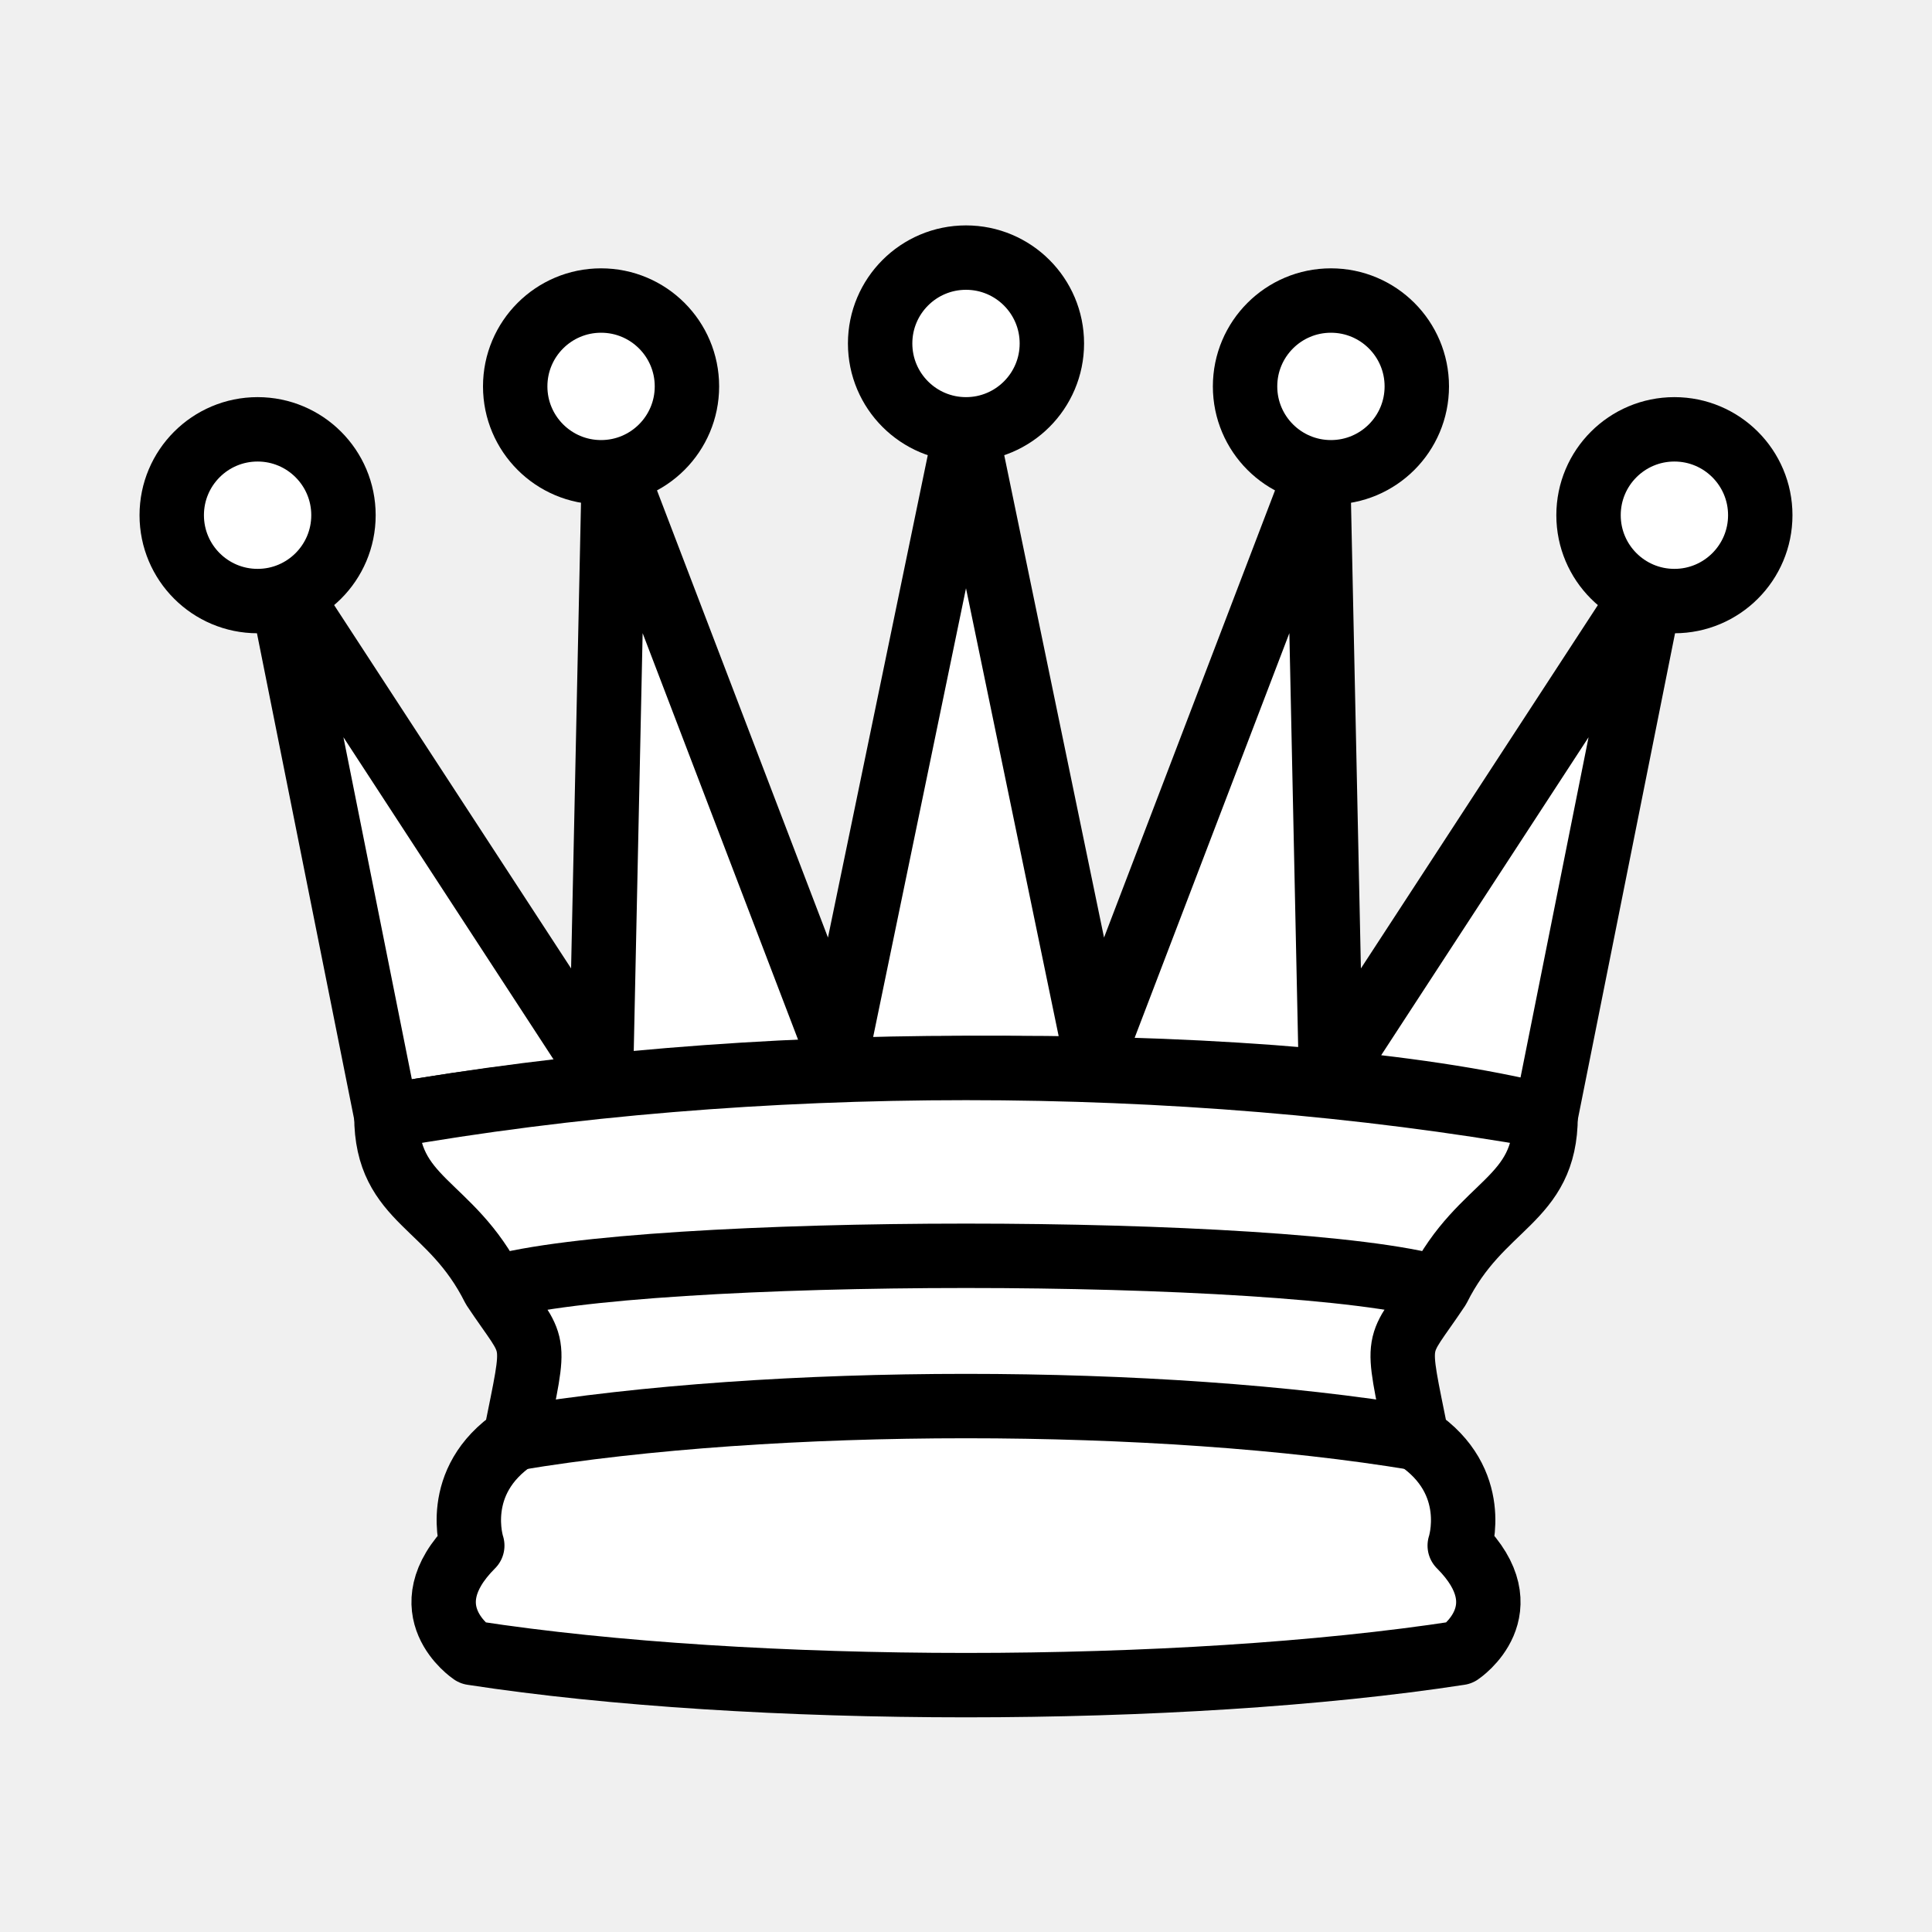
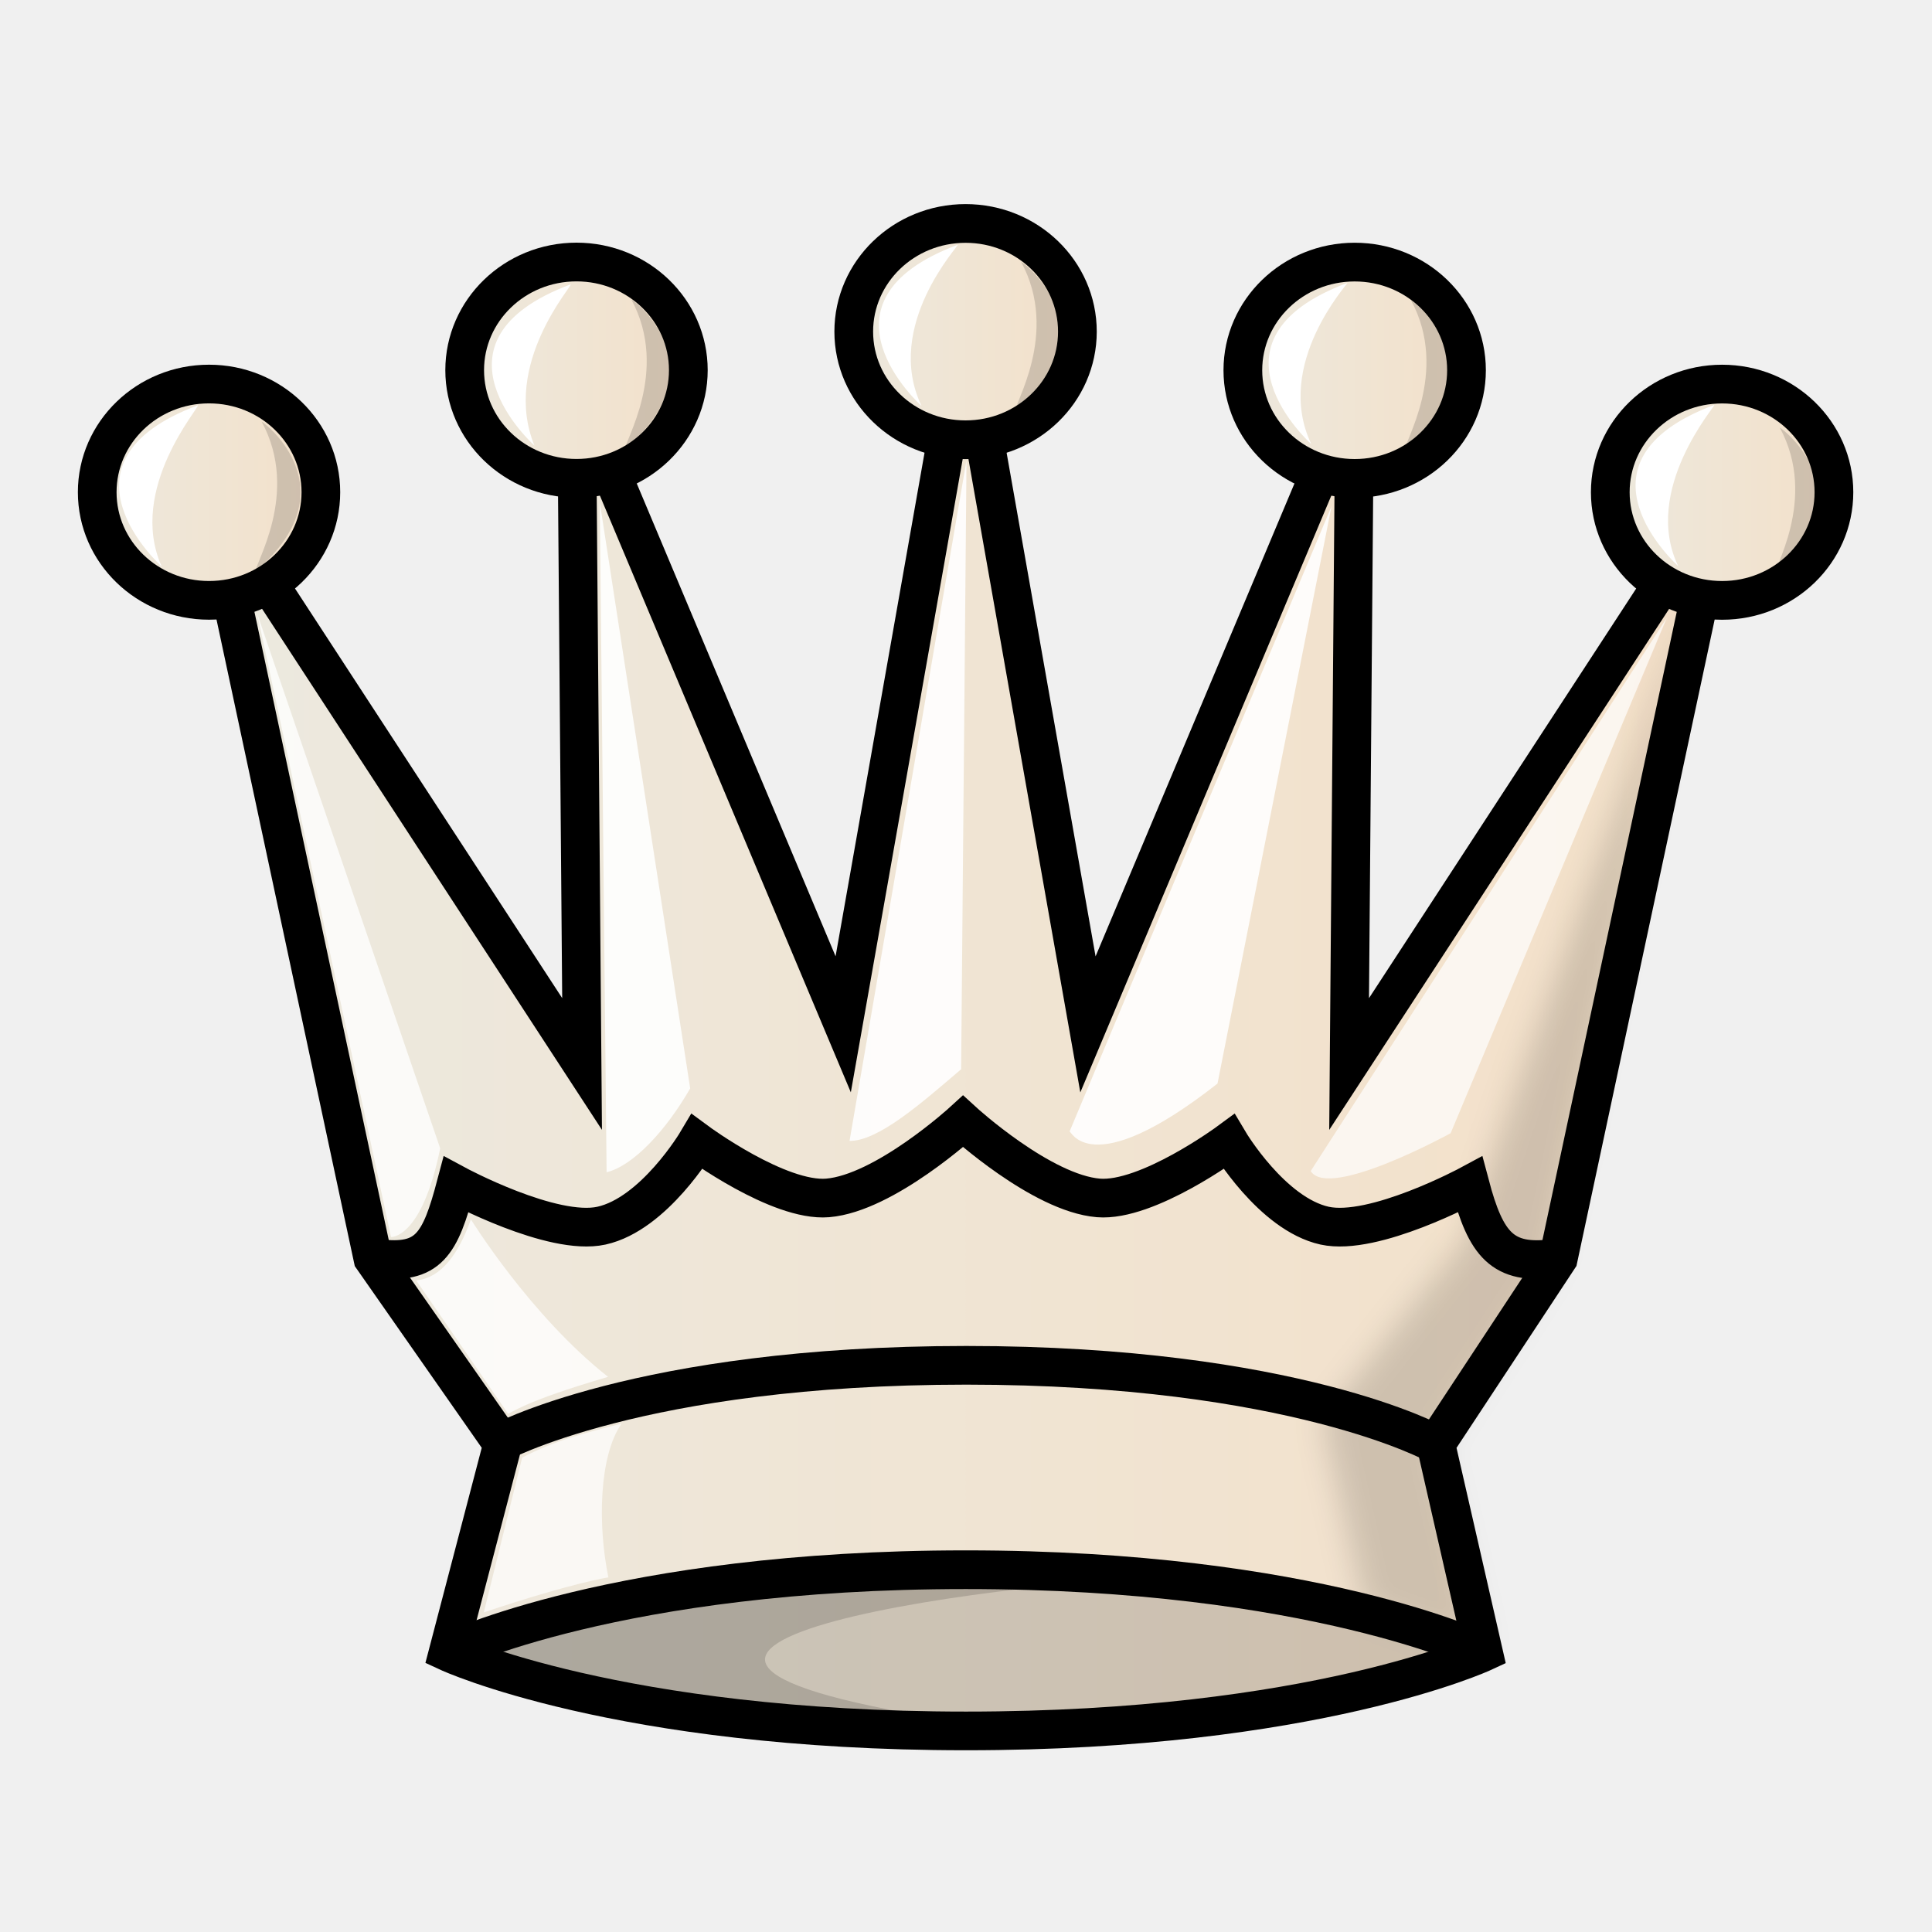
- <svg xmlns="http://www.w3.org/2000/svg" version="1.1" width="45" height="45">
-   <g style="fill:#ffffff;stroke:#000000;stroke-width:1.5;stroke-linejoin:round">
-     <path d="M 9,26 C 17.5,24.5 30,24.5 36,26 L 38.5,13.5 L 31,25 L 30.7,10.9 L 25.5,24.5 L 22.5,10 L 19.5,24.5 L 14.3,10.9 L 14,25 L 6.5,13.5 L 9,26 z" />
-     <path d="M 9,26 C 9,28 10.5,28 11.5,30 C 12.5,31.5 12.5,31 12,33.5 C 10.5,34.5 11,36 11,36 C 9.5,37.5 11,38.5 11,38.5 C 17.5,39.5 27.5,39.5 34,38.5 C 34,38.5 35.5,37.5 34,36 C 34,36 34.5,34.5 33,33.5 C 32.5,31 32.5,31.5 33.5,30 C 34.5,28 36,28 36,26 C 27.5,24.5 17.5,24.5 9,26 z" />
-     <path d="M 11.5,30 C 15,29 30,29 33.5,30" style="fill:none" />
-     <path d="M 12,33.5 C 18,32.5 27,32.5 33,33.5" style="fill:none" />
-     <circle cx="6" cy="12" r="2" />
-     <circle cx="14" cy="9" r="2" />
-     <circle cx="22.5" cy="8" r="2" />
-     <circle cx="31" cy="9" r="2" />
-     <circle cx="39" cy="12" r="2" />
-   </g>
+ <svg xmlns="http://www.w3.org/2000/svg" xmlns:xlink="http://www.w3.org/1999/xlink" fill-rule="evenodd" clip-rule="evenodd" image-rendering="optimizeQuality" shape-rendering="geometricPrecision" text-rendering="geometricPrecision" viewBox="0 1.5 50 50">
+   <defs>
+     <linearGradient id="a" x1="9.241" x2="40.761" y1="27.266" y2="27.266" gradientTransform="matrix(.98495 0 0 .98605 .376 .641)" gradientUnits="userSpaceOnUse">
+       <stop offset="0" stop-color="#ece9df" />
+       <stop offset="1" stop-color="#f4e0c8" />
+     </linearGradient>
+     <linearGradient xlink:href="#a" id="b" x1="-25.017" x2="14.084" y1="-249.82" y2="-249.82" gradientTransform="matrix(.99988 0 0 .97754 30.455 272.6)" gradientUnits="userSpaceOnUse" />
+     <linearGradient xlink:href="#a" id="c" x1="-27.911" x2="-21.13" y1="-264.3" y2="-264.3" gradientTransform="matrix(.99988 0 0 .97754 29.927 272.6)" gradientUnits="userSpaceOnUse" />
+     <linearGradient xlink:href="#a" id="e" x1="-18.928" x2="-12.147" y1="-267.53" y2="-267.53" gradientTransform="matrix(.99988 0 0 .97754 30.455 272.6)" gradientUnits="userSpaceOnUse" />
+     <linearGradient xlink:href="#a" id="f" x1="-8.857" x2="-2.076" y1="-268.55" y2="-268.55" gradientTransform="matrix(.99988 0 0 .97754 30.455 272.6)" gradientUnits="userSpaceOnUse" />
+     <linearGradient xlink:href="#a" id="g" x1="1.214" x2="7.995" y1="-267.53" y2="-267.53" gradientTransform="matrix(.99988 0 0 .97754 30.455 272.6)" gradientUnits="userSpaceOnUse" />
+     <linearGradient xlink:href="#a" id="h" x1="10.196" x2="16.978" y1="-264.3" y2="-264.3" gradientTransform="matrix(.99988 0 0 .97754 30.983 272.6)" gradientUnits="userSpaceOnUse" />
+     <filter id="d" width="1.19" height="1.064" x="-.095" y="-.032" color-interpolation-filters="sRGB">
+       <feGaussianBlur stdDeviation=".388" />
+     </filter>
+   </defs>
+   <path fill="url(#b)" stroke="#000" stroke-linecap="round" stroke-width="1.001" d="m37.159 38.874 3.17-4.809 4.239-19.826-9.653 14.798.144-17.439-6.903 16.413-3.167-17.929-3.167 17.927-6.902-16.413.144 17.44-9.654-14.8 4.24 19.827 3.36 4.809-1.41 5.385s4.397 2.039 13.4 2.039c9.005 0 13.39-2.038 13.39-2.038z" />
+   <path fill="none" stroke="#000" stroke-linecap="round" stroke-width="1.001" d="M9.747 34.064c1.347.18 1.645-.355 2.056-1.906 0 0 2.488 1.343 3.762 1.062 1.365-.301 2.474-2.172 2.474-2.172s2.113 1.559 3.38 1.454c1.475-.122 3.504-1.98 3.504-1.98s2.029 1.858 3.503 1.98c1.268.105 3.38-1.454 3.38-1.454s1.11 1.87 2.475 2.172c1.274.281 3.762-1.062 3.762-1.062.411 1.551.84 2.088 2.187 1.907" />
+   <ellipse cx="5.41" cy="14.238" fill="url(#c)" stroke="#000" stroke-linecap="round" stroke-linejoin="round" stroke-width="1.001" rx="2.894" ry="2.799" />
+   <path d="M13.559-262.78c-1.191 4.726-4.701 13.531-6.049 18.221l-3.738 4.819 1.08 4.99 3.08 1.16-1.227-5.51 2.961-4.677z" filter="url(#d)" opacity=".15" style="mix-blend-mode:normal" transform="matrix(.99988 0 0 .97754 30.455 272.6)" />
+   <path d="M24.496 41.69c-4.835 0-9.67.857-12.894 2.57 3.226 1.714 8.068 1.746 12.908 1.745-11.917-1.877 1.961-3.693 6.74-3.726-2.135-.391-4.443-.589-6.753-.589z" opacity=".15" />
+   <path fill="none" stroke="#000" stroke-width="1.001" d="M11.601 44.26s4.388-2.136 13.392-2.136 13.392 2.136 13.392 2.136m-25.528-5.386s3.666-2.04 12.151-2.04 12.151 2.04 12.151 2.04" />
+   <ellipse cx="14.92" cy="11.08" fill="url(#e)" stroke="#000" stroke-linecap="round" stroke-linejoin="round" stroke-width="1.002" rx="2.894" ry="2.799" />
+   <ellipse cx="24.989" cy="10.082" fill="url(#f)" stroke="#000" stroke-linecap="round" stroke-linejoin="round" stroke-width="1.002" rx="2.894" ry="2.799" />
+   <ellipse cx="35.059" cy="11.082" fill="url(#g)" stroke="#000" stroke-linecap="round" stroke-linejoin="round" stroke-width="1.002" rx="2.894" ry="2.799" />
+   <ellipse cx="44.568" cy="14.239" fill="url(#h)" stroke="#000" stroke-linecap="round" stroke-linejoin="round" stroke-width="1.002" rx="2.894" ry="2.799" />
+   <path fill="#fff" d="m6.657 17.385 3.462 16.129s.794.057 1.273-2.295z" opacity=".8" />
+   <path fill="#fff" d="m15.522 14.499 2.34 15.169c-.625 1.087-1.471 2-2.163 2.17zm6.464 16.528 3.027-17.612-.139 15.757c-1.066.913-2.15 1.858-2.888 1.855m12.473-16.422-6.78 16.182c.016-.092.467 1.394 3.83-1.244z" opacity=".9" />
+   <path fill="#fff" d="m33.921 31.807 9.219-14.326-5.598 13.346s-3.153 1.734-3.621.98" opacity=".7" />
+   <path fill="#fff" d="M4.184 16.16s-3.017-2.692.934-4.17c.088.013-1.833 2.155-.934 4.17m9.647-3.129s-3.018-2.692.934-4.17c.09 0-1.796 2.054-.934 4.17m10.018-1.025s-3.018-2.692.934-4.17c.059 0-1.927 2.09-.934 4.17m10.086.986s-3.018-2.692.934-4.17c.044-.004-1.919 2.093-.934 4.17m9.496 3.158s-3.018-2.692.934-4.17c.046.017-1.882 2.19-.934 4.17" />
+   <path d="M24.993 46.396c-9.004 0-13.392-2.136-13.392-2.136s4.387-2.137 13.392-2.137c9.004 0 13.392 2.137 13.392 2.137s-4.388 2.136-13.392 2.136M6.771 12.412c.08.026 2.315 1.75-.147 3.864-.074-.124 1.162-2.001.147-3.864m9.565-3.166c.08.026 2.314 1.75-.148 3.863-.074-.124 1.162-2 .148-3.863m10.089-.97c.08.026 2.314 1.75-.148 3.864-.074-.124 1.162-2.001.148-3.864m10.09.992c.08.027 2.314 1.751-.148 3.864-.074-.124 1.162-2 .148-3.864m9.544 3.297c.08.026 2.314 1.75-.148 3.864-.074-.124 1.162-2.001.148-3.864" opacity=".15" />
+   <path fill="#fff" d="M13.514 39.223c.848-.45 1.7-.66 2.571-.878-.587.84-.616 2.64-.34 3.978 0 0-.89.125-3.224.905z" opacity=".7" />
+   <path fill="#fff" d="M13.146 38.084c.11-.016.33-.29 2.591-.951-2.014-1.585-3.55-4.075-3.55-4.075-.329.914-.773 1.514-1.415 1.58z" opacity=".8" />
</svg>
